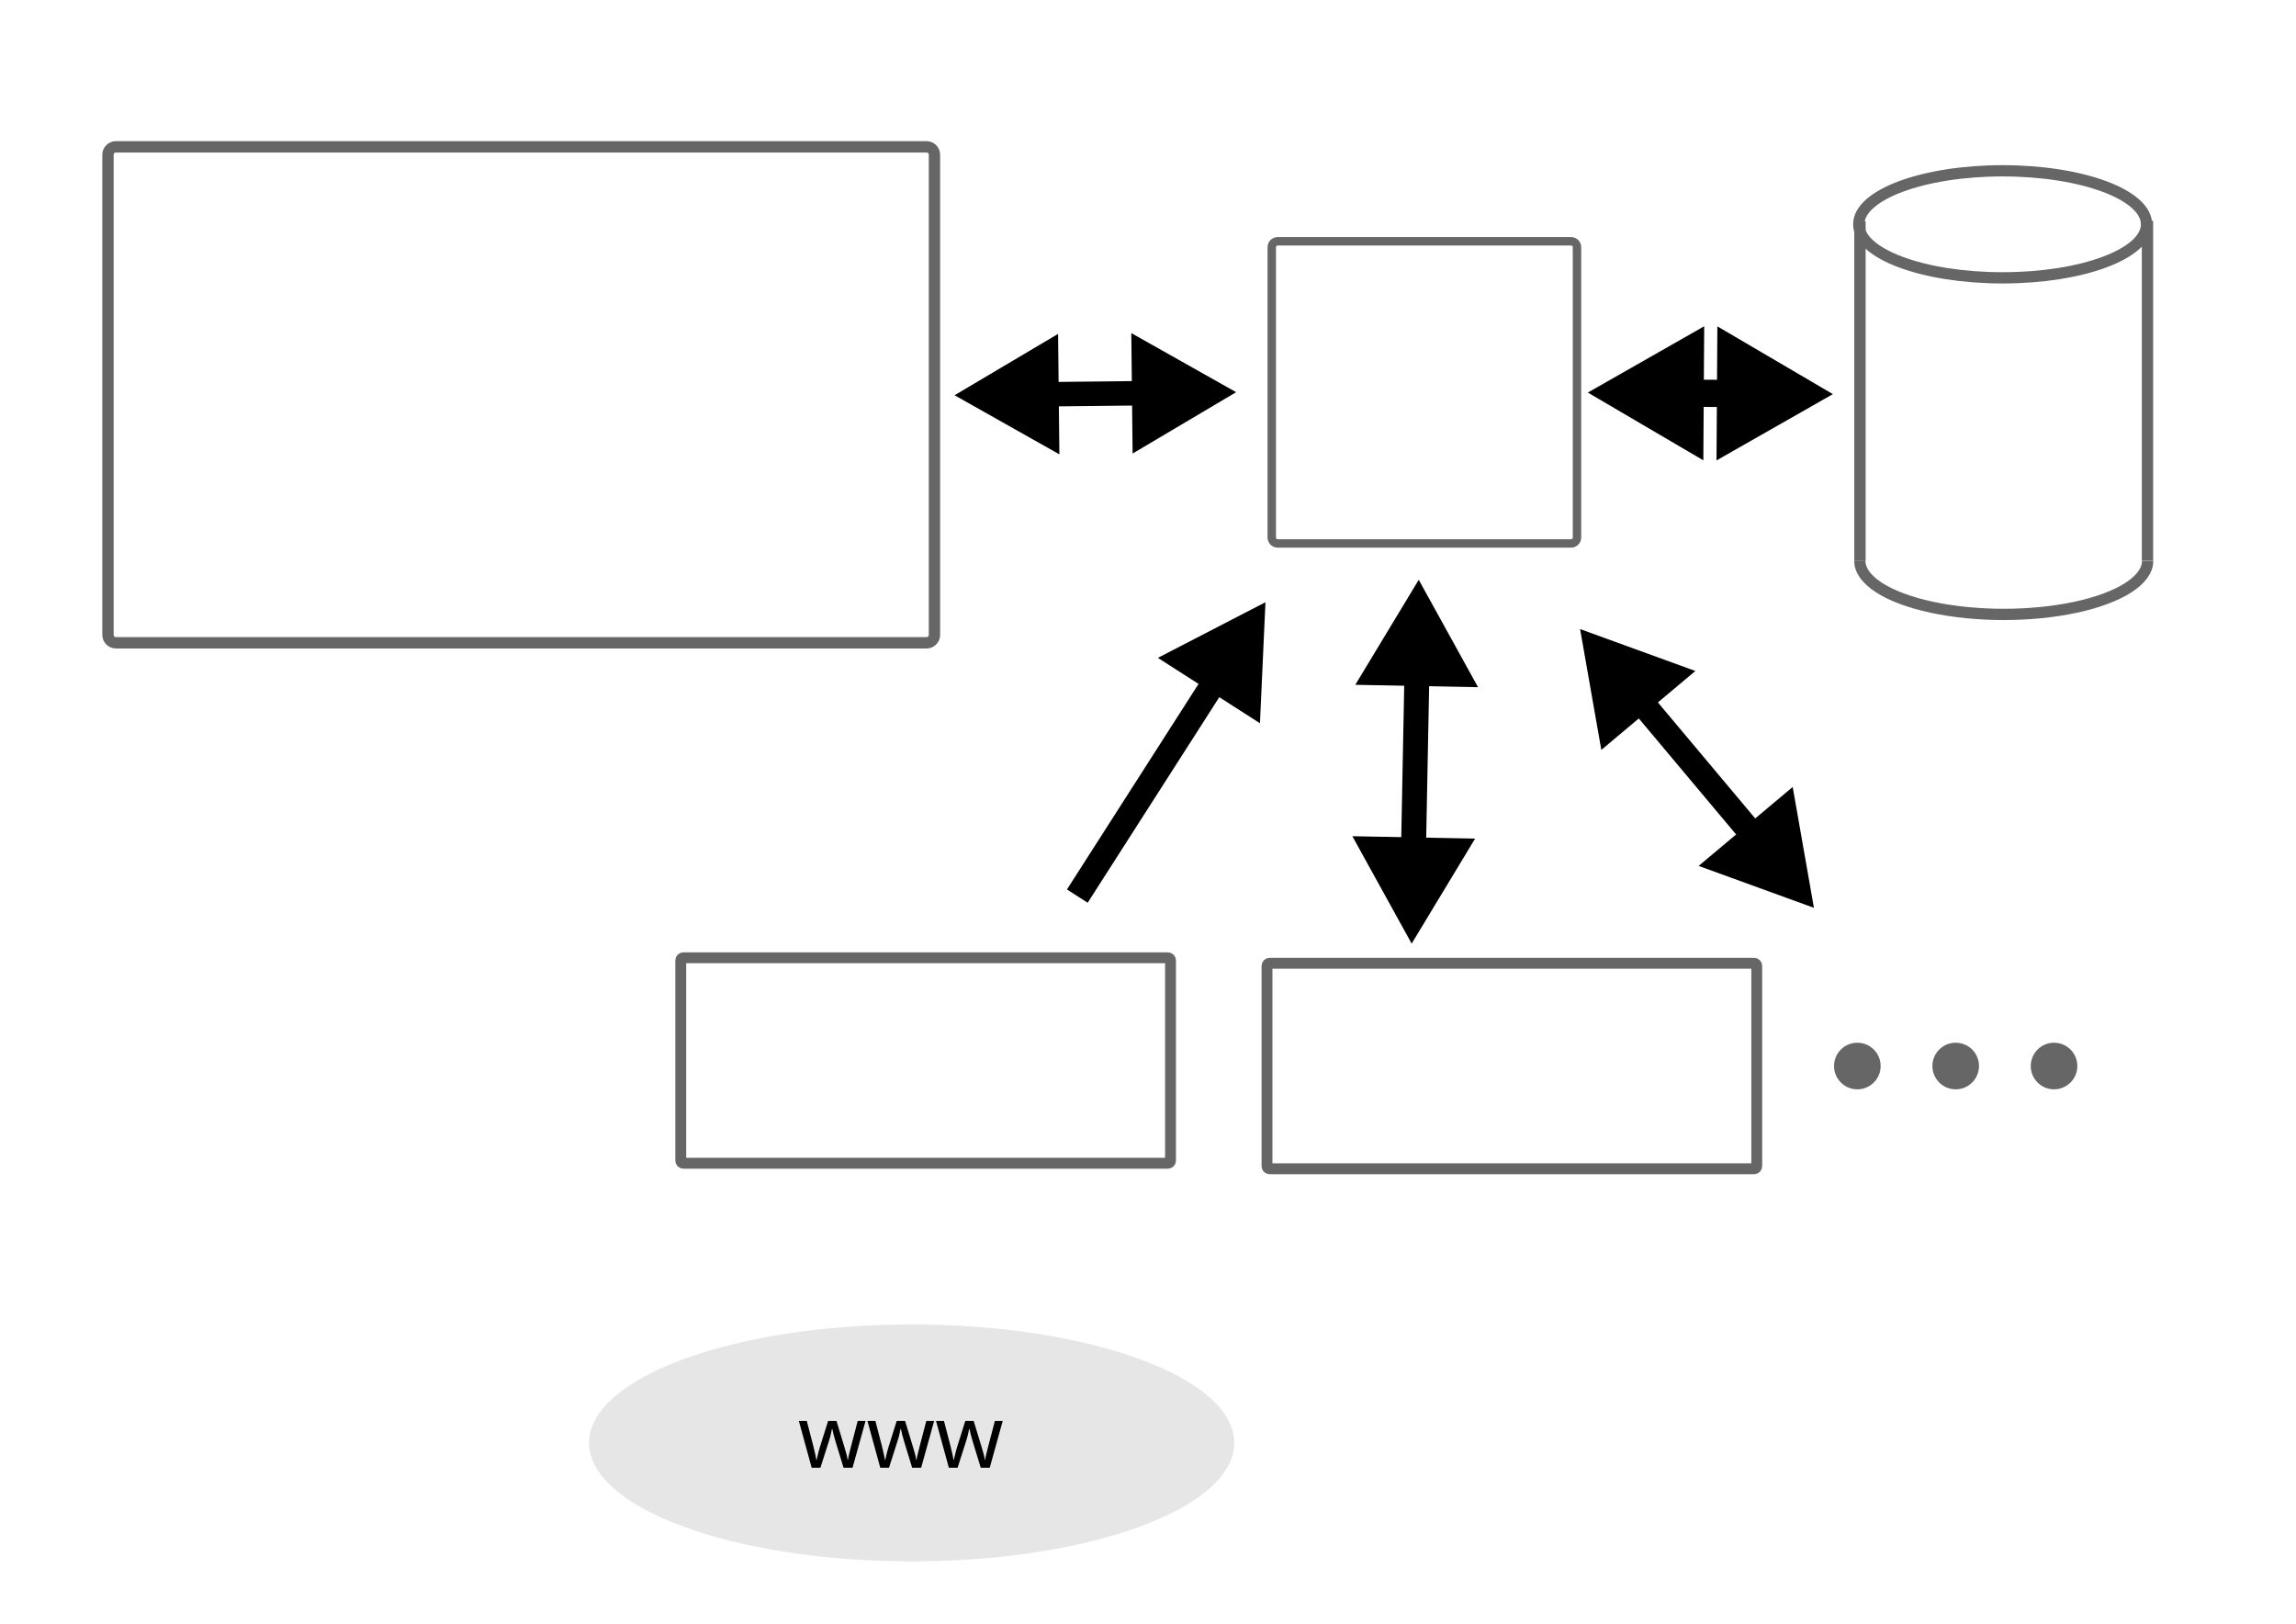
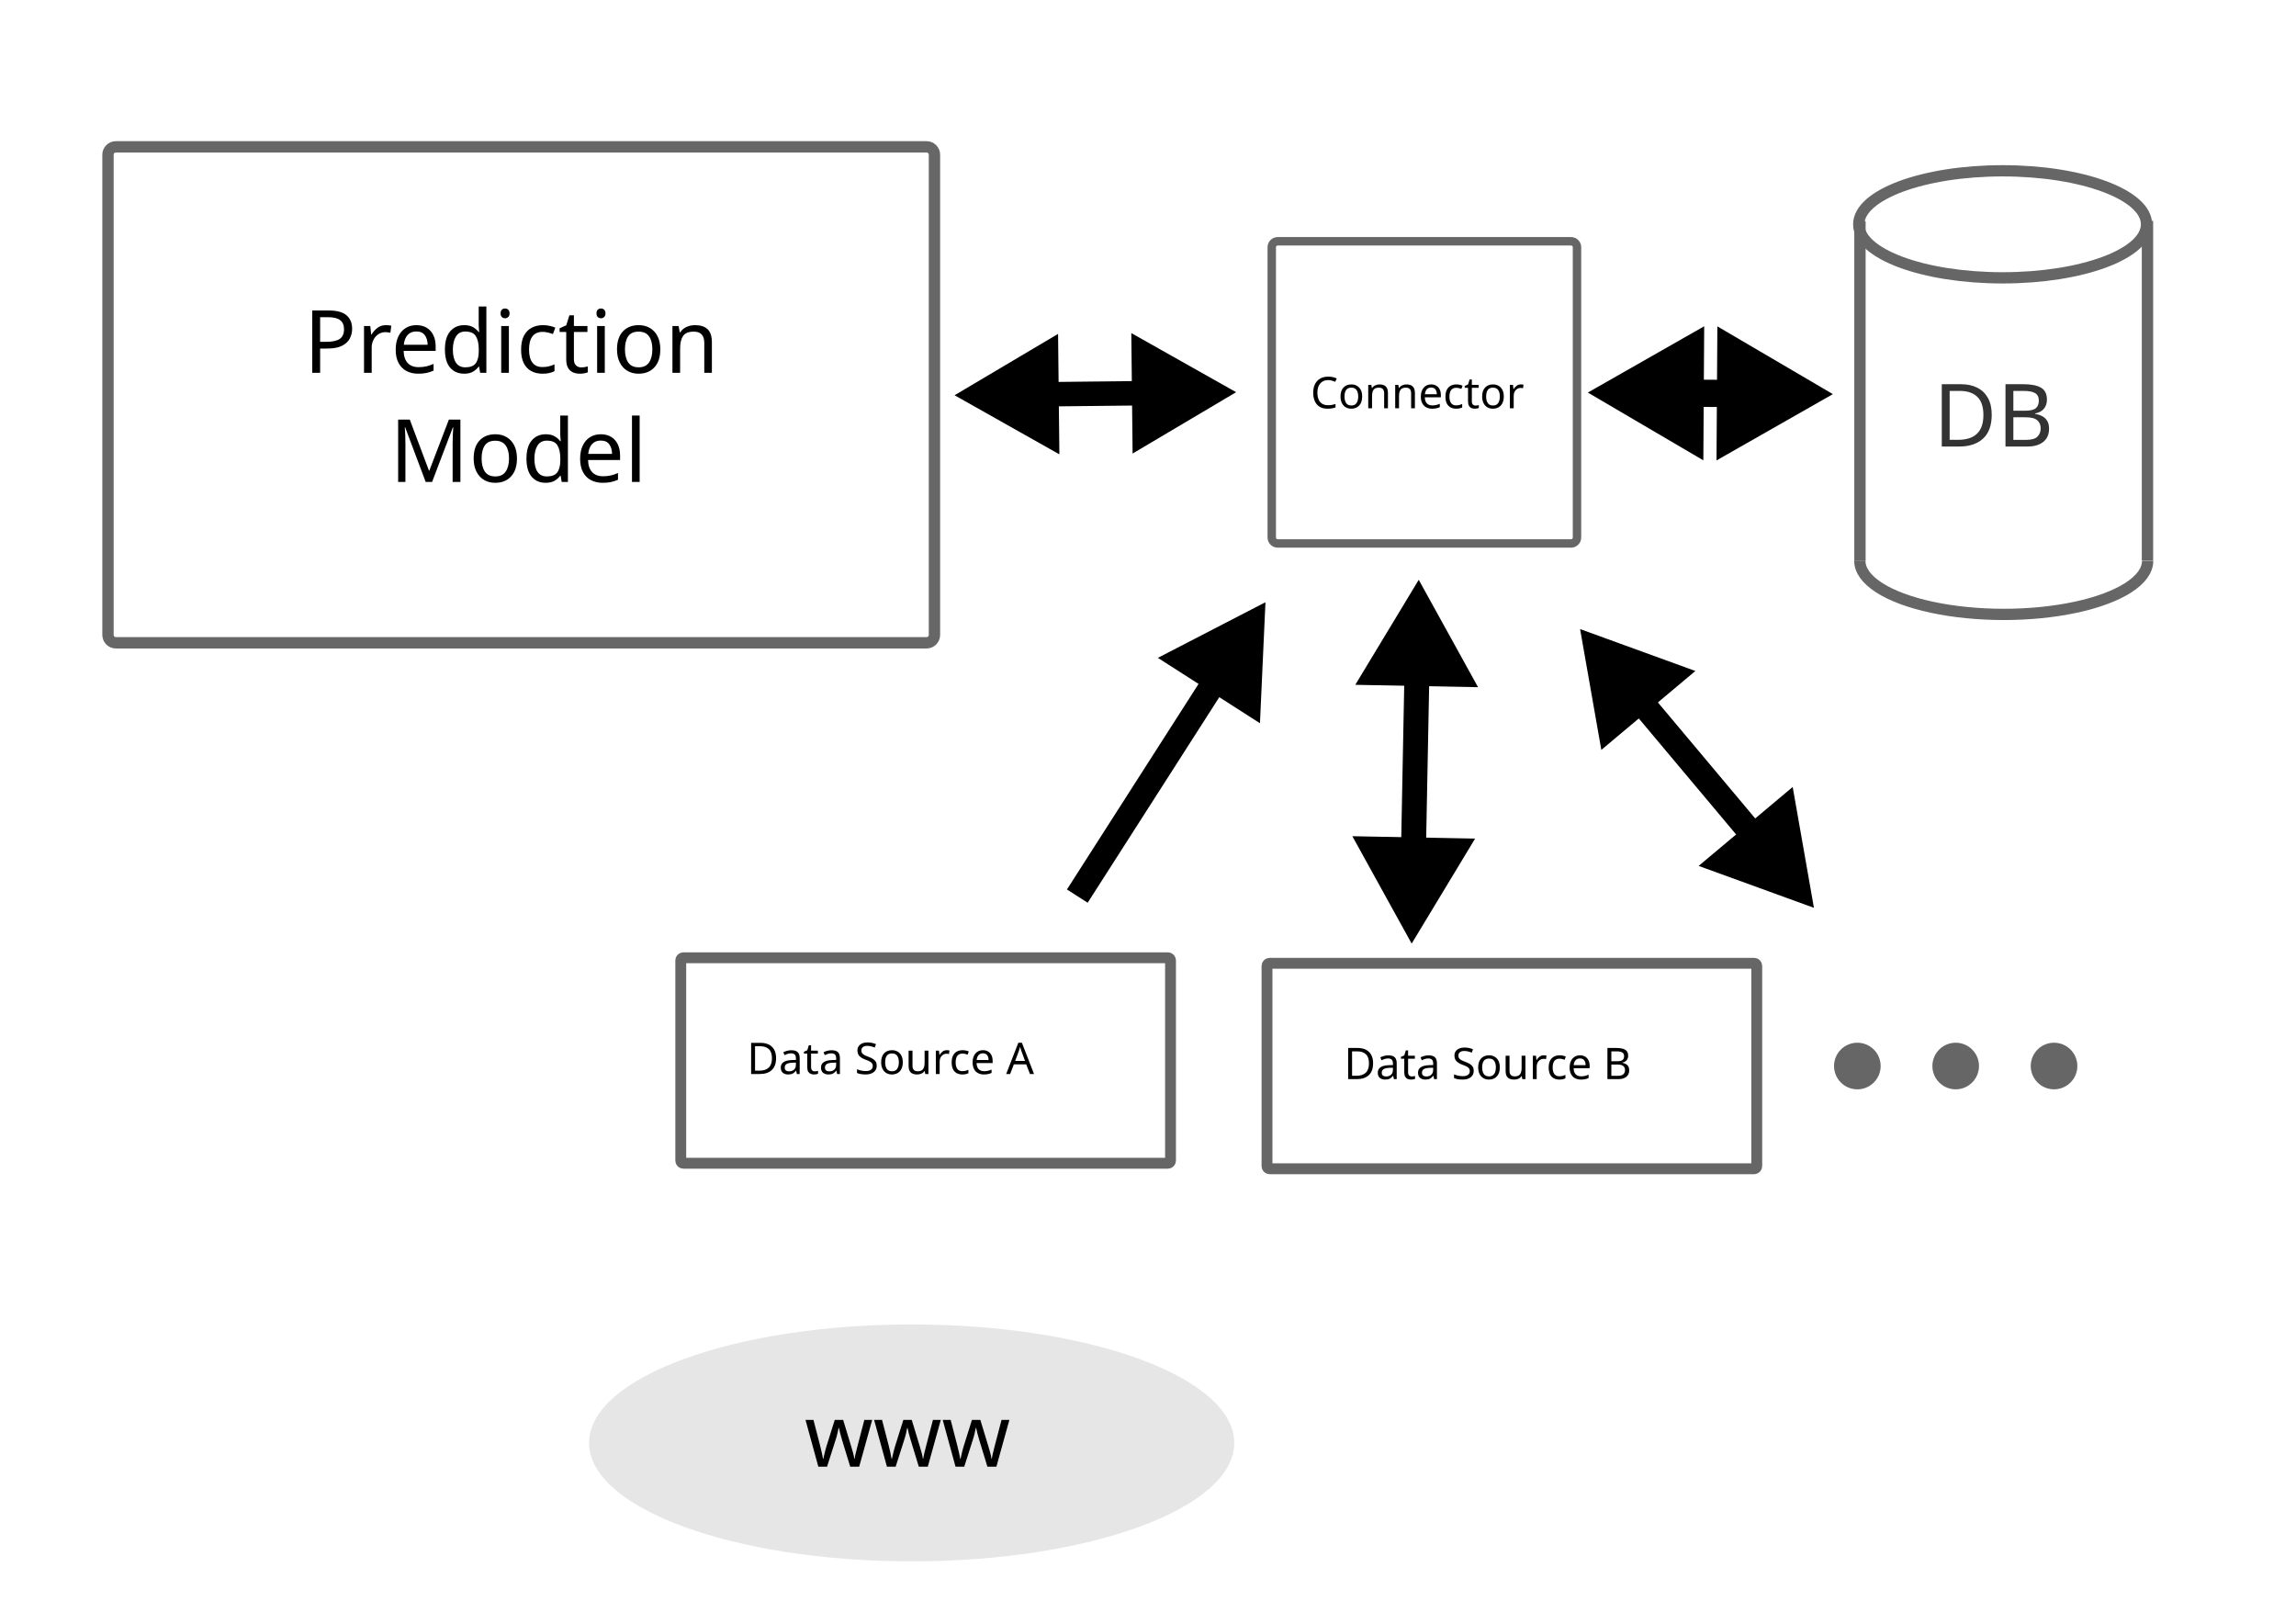
<svg xmlns="http://www.w3.org/2000/svg" width="297mm" height="210mm" viewBox="0 0 1052.362 744.094" id="svg2" version="1.1">
  <defs id="defs4">
    <marker orient="auto" refY="0.0" refX="0.0" id="TriangleInM" style="overflow:visible">
      <path id="path4506" d="M 5.77,0.0 L -2.88,5.0 L -2.88,-5.0 L 5.77,0.0 z " style="fill-rule:evenodd;stroke:#000000;stroke-width:1pt;stroke-opacity:1;fill:#000000;fill-opacity:1" transform="scale(-0.4)" />
    </marker>
    <marker orient="auto" refY="0.0" refX="0.0" id="TriangleInS" style="overflow:visible">
      <path id="path4509" d="M 5.77,0.0 L -2.88,5.0 L -2.88,-5.0 L 5.77,0.0 z " style="fill-rule:evenodd;stroke:#000000;stroke-width:1pt;stroke-opacity:1;fill:#000000;fill-opacity:1" transform="scale(-0.2)" />
    </marker>
    <marker orient="auto" refY="0.0" refX="0.0" id="marker7600" style="overflow:visible">
      <path id="path7602" style="fill-rule:evenodd;stroke-width:0.625;stroke-linejoin:round;stroke:#000000;stroke-opacity:1;fill:#000000;fill-opacity:1" d="M 8.719,4.034 L -2.207,0.016 L 8.719,-4.002 C 6.973,-1.63 6.983,1.616 8.719,4.034 z " transform="scale(0.3) translate(-2.3,0)" />
    </marker>
    <marker orient="auto" refY="0.0" refX="0.0" id="TriangleOutM" style="overflow:visible">
      <path id="path4515" d="M 5.77,0.0 L -2.88,5.0 L -2.88,-5.0 L 5.77,0.0 z " style="fill-rule:evenodd;stroke:#000000;stroke-width:1pt;stroke-opacity:1;fill:#000000;fill-opacity:1" transform="scale(0.4)" />
    </marker>
    <marker orient="auto" refY="0.0" refX="0.0" id="Arrow2Sstart" style="overflow:visible">
      <path id="path4400" style="fill-rule:evenodd;stroke-width:0.625;stroke-linejoin:round;stroke:#999999;stroke-opacity:1;fill:#999999;fill-opacity:1" d="M 8.719,4.034 L -2.207,0.016 L 8.719,-4.002 C 6.973,-1.63 6.983,1.616 8.719,4.034 z " transform="scale(0.3) translate(-2.3,0)" />
    </marker>
    <marker orient="auto" refY="0.0" refX="0.0" id="Arrow1Send" style="overflow:visible;">
      <path id="path4385" d="M 0.0,0.0 L 5.0,-5.0 L -12.5,0.0 L 5.0,5.0 L 0.0,0.0 z " style="fill-rule:evenodd;stroke:#999999;stroke-width:1pt;stroke-opacity:1;fill:#999999;fill-opacity:1" transform="scale(0.2) rotate(180) translate(6,0)" />
    </marker>
    <marker orient="auto" refY="0.0" refX="0.0" id="Arrow1Lstart" style="overflow:visible">
      <path id="path4370" d="M 0.0,0.0 L 5.0,-5.0 L -12.5,0.0 L 5.0,5.0 L 0.0,0.0 z " style="fill-rule:evenodd;stroke:#000000;stroke-width:1pt;stroke-opacity:1;fill:#000000;fill-opacity:1" transform="scale(0.8) translate(12.5,0)" />
    </marker>
    <marker orient="auto" refY="0.0" refX="0.0" id="Arrow2Lend" style="overflow:visible;">
      <path id="path4391" style="fill-rule:evenodd;stroke-width:0.625;stroke-linejoin:round;stroke:#000000;stroke-opacity:1;fill:#000000;fill-opacity:1" d="M 8.719,4.034 L -2.207,0.016 L 8.719,-4.002 C 6.973,-1.63 6.983,1.616 8.719,4.034 z " transform="scale(1.1) rotate(180) translate(1,0)" />
    </marker>
    <marker orient="auto" refY="0" refX="0" id="Arrow2Sstart-6" style="overflow:visible">
      <path id="path4400-0" style="fill:#999999;fill-opacity:1;fill-rule:evenodd;stroke:#999999;stroke-width:0.625;stroke-linejoin:round;stroke-opacity:1" d="M 8.719,4.034 -2.207,0.016 8.719,-4.002 c -1.745,2.372 -1.735,5.617 -6e-7,8.035 z" transform="matrix(0.3,0,0,0.3,-0.69,0)" />
    </marker>
    <marker orient="auto" refY="0" refX="0" id="Arrow1Send-4" style="overflow:visible">
      <path id="path4385-1" d="M 0,0 5,-5 -12.5,0 5,5 0,0 Z" style="fill:#999999;fill-opacity:1;fill-rule:evenodd;stroke:#999999;stroke-width:1pt;stroke-opacity:1" transform="matrix(-0.2,0,0,-0.2,-1.2,0)" />
    </marker>
    <marker orient="auto" refY="0" refX="0" id="TriangleInM-8" style="overflow:visible">
      <path id="path4506-7" d="m 5.77,0 -8.65,5 0,-10 8.65,5 z" style="fill:#000000;fill-opacity:1;fill-rule:evenodd;stroke:#000000;stroke-width:1pt;stroke-opacity:1" transform="scale(-0.4,-0.4)" />
    </marker>
    <marker orient="auto" refY="0" refX="0" id="TriangleOutM-0" style="overflow:visible">
      <path id="path4515-8" d="m 5.77,0 -8.65,5 0,-10 8.65,5 z" style="fill:#000000;fill-opacity:1;fill-rule:evenodd;stroke:#000000;stroke-width:1pt;stroke-opacity:1" transform="scale(0.4,0.4)" />
    </marker>
    <marker orient="auto" refY="0" refX="0" id="TriangleInM-4" style="overflow:visible">
      <path id="path4506-79" d="m 5.77,0 -8.65,5 0,-10 8.65,5 z" style="fill:#000000;fill-opacity:1;fill-rule:evenodd;stroke:#000000;stroke-width:1pt;stroke-opacity:1" transform="scale(-0.4,-0.4)" />
    </marker>
    <marker orient="auto" refY="0" refX="0" id="TriangleOutM-3" style="overflow:visible">
      <path id="path4515-9" d="m 5.77,0 -8.65,5 0,-10 8.65,5 z" style="fill:#000000;fill-opacity:1;fill-rule:evenodd;stroke:#000000;stroke-width:1pt;stroke-opacity:1" transform="scale(0.4,0.4)" />
    </marker>
    <marker orient="auto" refY="0" refX="0" id="TriangleInM-3" style="overflow:visible">
      <path id="path4506-0" d="m 5.77,0 -8.65,5 0,-10 8.65,5 z" style="fill:#000000;fill-opacity:1;fill-rule:evenodd;stroke:#000000;stroke-width:1pt;stroke-opacity:1" transform="scale(-0.4,-0.4)" />
    </marker>
    <marker orient="auto" refY="0" refX="0" id="TriangleOutM-1" style="overflow:visible">
      <path id="path4515-7" d="m 5.77,0 -8.65,5 0,-10 8.65,5 z" style="fill:#000000;fill-opacity:1;fill-rule:evenodd;stroke:#000000;stroke-width:1pt;stroke-opacity:1" transform="scale(0.4,0.4)" />
    </marker>
    <marker orient="auto" refY="0" refX="0" id="TriangleInM-3-1" style="overflow:visible">
      <path id="path4506-0-5" d="m 5.77,0 -8.65,5 0,-10 8.65,5 z" style="fill:#000000;fill-opacity:1;fill-rule:evenodd;stroke:#000000;stroke-width:1pt;stroke-opacity:1" transform="scale(-0.4,-0.4)" />
    </marker>
    <marker orient="auto" refY="0" refX="0" id="TriangleOutM-1-4" style="overflow:visible">
      <path id="path4515-7-9" d="m 5.77,0 -8.65,5 0,-10 8.65,5 z" style="fill:#000000;fill-opacity:1;fill-rule:evenodd;stroke:#000000;stroke-width:1pt;stroke-opacity:1" transform="scale(0.4,0.4)" />
    </marker>
    <marker orient="auto" refY="0" refX="0" id="TriangleInM-7" style="overflow:visible">
      <path id="path4506-4" d="m 5.77,0 -8.65,5 0,-10 8.65,5 z" style="fill:#000000;fill-opacity:1;fill-rule:evenodd;stroke:#000000;stroke-width:1pt;stroke-opacity:1" transform="scale(-0.4,-0.4)" />
    </marker>
    <marker orient="auto" refY="0" refX="0" id="TriangleInM-7-5" style="overflow:visible">
      <path id="path4506-4-9" d="m 5.77,0 -8.65,5 0,-10 8.65,5 z" style="fill:#000000;fill-opacity:1;fill-rule:evenodd;stroke:#000000;stroke-width:1pt;stroke-opacity:1" transform="scale(-0.4,-0.4)" />
    </marker>
    <marker orient="auto" refY="0" refX="0" id="TriangleInM-70" style="overflow:visible">
      <path id="path4506-8" d="m 5.77,0 -8.65,5 0,-10 8.65,5 z" style="fill:#000000;fill-opacity:1;fill-rule:evenodd;stroke:#000000;stroke-width:1pt;stroke-opacity:1" transform="scale(-0.4,-0.4)" />
    </marker>
    <marker orient="auto" refY="0" refX="0" id="TriangleOutM-19" style="overflow:visible">
      <path id="path4515-97" d="m 5.77,0 -8.65,5 0,-10 8.65,5 z" style="fill:#000000;fill-opacity:1;fill-rule:evenodd;stroke:#000000;stroke-width:1pt;stroke-opacity:1" transform="scale(0.4,0.4)" />
    </marker>
  </defs>
  <g id="layer1" transform="translate(0,-308.2677)">
-     <flowRoot xml:space="preserve" id="flowRoot4157" style="font-style:normal;font-weight:normal;font-size:40px;line-height:125%;font-family:sans-serif;letter-spacing:0px;word-spacing:0px;fill:#000000;fill-opacity:1;stroke:none;stroke-width:1px;stroke-linecap:butt;stroke-linejoin:miter;stroke-opacity:1" transform="matrix(0.7810751,0,0,0.8249322,51.71612,284.1494)">
-       <flowRegion id="flowRegion4159">
-         <rect id="rect4161" width="252.538" height="97.985" x="113.137" y="198.612" />
-       </flowRegion>
-       <flowPara id="flowPara4163" style="text-align:center;text-anchor:middle">Prediction</flowPara>
-       <flowPara id="flowPara4165" style="text-align:center;text-anchor:middle">Model</flowPara>
-     </flowRoot>
    <g id="g4258">
      <ellipse ry="24.526" rx="65.954" cy="411.064" cx="917.901" id="path4201" style="opacity:1;fill:none;fill-opacity:1;fill-rule:evenodd;stroke:#666666;stroke-width:5.162;stroke-linecap:round;stroke-linejoin:miter;stroke-miterlimit:4;stroke-dasharray:none;stroke-dashoffset:0;stroke-opacity:1" />
      <path d="m 984.36,565.306 a 65.954,24.526 0 0 1 -32.977,21.24 65.954,24.526 0 0 1 -65.954,0 65.954,24.526 0 0 1 -32.977,-21.24" id="path4201-6" style="opacity:1;fill:none;fill-opacity:1;fill-rule:evenodd;stroke:#666666;stroke-width:5.162;stroke-linecap:butt;stroke-linejoin:miter;stroke-miterlimit:4;stroke-dasharray:none;stroke-dashoffset:0;stroke-opacity:1" />
      <path id="path4218" d="m 852.502,409.631 0,155.714" style="opacity:1;fill:none;fill-rule:evenodd;stroke:#666666;stroke-width:5.2;stroke-linecap:butt;stroke-linejoin:miter;stroke-miterlimit:4;stroke-dasharray:none;stroke-opacity:1" />
      <path id="path4218-2" d="m 984.286,409.505 0,155.714" style="opacity:1;fill:none;fill-rule:evenodd;stroke:#666666;stroke-width:5.2;stroke-linecap:butt;stroke-linejoin:miter;stroke-miterlimit:4;stroke-dasharray:none;stroke-opacity:1" />
    </g>
-     <flowRoot xml:space="preserve" id="flowRoot4240" style="font-style:normal;font-weight:normal;font-size:40px;line-height:125%;font-family:sans-serif;letter-spacing:0px;word-spacing:0px;fill:#333333;fill-opacity:1;stroke:none;stroke-width:1px;stroke-linecap:butt;stroke-linejoin:miter;stroke-opacity:1" transform="translate(6.132705,307.5027)">
-       <flowRegion id="flowRegion4242">
-         <rect id="rect4244" width="84.286" height="80" x="880" y="165.523" style="fill:#333333" />
-       </flowRegion>
-       <flowPara id="flowPara4246">DB</flowPara>
-     </flowRoot>
+     <text xml:space="preserve" style="font-style:normal;font-weight:normal;font-size:40px;line-height:125%;font-family:sans-serif;letter-spacing:0px;word-spacing:0px;fill:#333333;fill-opacity:1;stroke:none;stroke-width:1px;stroke-linecap:butt;stroke-linejoin:miter;stroke-opacity:1" x="886.133" y="512.896" id="text4374">
+       <tspan x="886.133" y="512.896" id="tspan4376">
+         <tspan x="886.133" y="512.896" id="tspan4378">DB</tspan>
+       </tspan>
+     </text>
    <rect style="opacity:1;fill:none;fill-opacity:1;fill-rule:evenodd;stroke:#666666;stroke-width:3.868;stroke-linecap:butt;stroke-linejoin:miter;stroke-miterlimit:4;stroke-dasharray:none;stroke-dashoffset:0;stroke-opacity:1" id="rect4248" width="139.904" height="138.475" x="582.905" y="418.839" ry="2.729" />
-     <flowRoot xml:space="preserve" id="flowRoot4250" style="font-style:normal;font-weight:normal;font-size:40px;line-height:125%;font-family:sans-serif;letter-spacing:0px;word-spacing:0px;fill:#000000;fill-opacity:1;stroke:none;stroke-width:1px;stroke-linecap:butt;stroke-linejoin:miter;stroke-opacity:1" transform="translate(-1.458252,317.7557)">
-       <flowRegion id="flowRegion4252">
-         <rect id="rect4254" width="222.857" height="54.286" x="602.143" y="157.666" />
-       </flowRegion>
-       <flowPara id="flowPara4256" style="font-size:20px">Connector</flowPara>
-     </flowRoot>
+     <text xml:space="preserve" style="font-style:normal;font-weight:normal;font-size:40px;line-height:125%;font-family:sans-serif;letter-spacing:0px;word-spacing:0px;fill:#000000;fill-opacity:1;stroke:none;stroke-width:1px;stroke-linecap:butt;stroke-linejoin:miter;stroke-opacity:1" x="600.684" y="495.357" id="text4368">
+       <tspan x="600.684" y="495.357" id="tspan4370">
+         <tspan x="600.684" y="495.357" style="font-size:20px" id="tspan4372">Connector</tspan>
+       </tspan>
+     </text>
    <rect style="opacity:1;fill:none;fill-opacity:1;fill-rule:evenodd;stroke:#666666;stroke-width:4.979;stroke-linecap:butt;stroke-linejoin:miter;stroke-miterlimit:4;stroke-dasharray:none;stroke-dashoffset:0;stroke-opacity:1" id="rect4264" width="224.475" height="94.166" x="312.026" y="747.185" ry="1.222" />
    <rect style="opacity:1;fill:none;fill-opacity:1;fill-rule:evenodd;stroke:#666666;stroke-width:4.979;stroke-linecap:butt;stroke-linejoin:miter;stroke-miterlimit:4;stroke-dasharray:none;stroke-dashoffset:0;stroke-opacity:1" id="rect4264-5" width="224.475" height="94.166" x="580.727" y="749.711" ry="1.222" />
-     <flowRoot xml:space="preserve" id="flowRoot4296" style="font-style:normal;font-weight:normal;font-size:40px;line-height:125%;font-family:sans-serif;letter-spacing:0px;word-spacing:0px;fill:#000000;fill-opacity:1;stroke:none;stroke-width:1px;stroke-linecap:butt;stroke-linejoin:miter;stroke-opacity:1" transform="translate(165.1958,344.2866)">
-       <flowRegion id="flowRegion4298">
-         <rect id="rect4300" width="336.429" height="48.571" x="177.143" y="436.237" />
-       </flowRegion>
-       <flowPara id="flowPara4302" style="font-size:20px">Data Source A</flowPara>
-     </flowRoot>
-     <flowRoot xml:space="preserve" id="flowRoot4296-2" style="font-style:normal;font-weight:normal;font-size:40px;line-height:125%;font-family:sans-serif;letter-spacing:0px;word-spacing:0px;fill:#000000;fill-opacity:1;stroke:none;stroke-width:1px;stroke-linecap:butt;stroke-linejoin:miter;stroke-opacity:1" transform="translate(438.8381,346.6309)">
-       <flowRegion id="flowRegion4298-6">
-         <rect id="rect4300-5" width="336.429" height="48.571" x="177.143" y="436.237" />
-       </flowRegion>
-       <flowPara id="flowPara4302-8" style="font-size:20px">Data Source B</flowPara>
-     </flowRoot>
-     <rect style="opacity:1;fill:none;fill-opacity:1;fill-rule:evenodd;stroke:#666666;stroke-width:5.2;stroke-linecap:butt;stroke-linejoin:miter;stroke-miterlimit:4;stroke-dasharray:none;stroke-dashoffset:0;stroke-opacity:1" id="rect4328" width="378.807" height="227.284" x="49.497" y="375.56" ry="3.605" />
+     <text xml:space="preserve" style="font-style:normal;font-weight:normal;font-size:40px;line-height:125%;font-family:sans-serif;letter-spacing:0px;word-spacing:0px;fill:#000000;fill-opacity:1;stroke:none;stroke-width:1px;stroke-linecap:butt;stroke-linejoin:miter;stroke-opacity:1" x="342.338" y="800.46" id="text4386">
+       <tspan x="342.338" y="800.46" id="tspan4388">
+         <tspan x="342.338" y="800.46" style="font-size:20px" id="tspan4390">Data Source A</tspan>
+       </tspan>
+     </text>
+     <text xml:space="preserve" style="font-style:normal;font-weight:normal;font-size:40px;line-height:125%;font-family:sans-serif;letter-spacing:0px;word-spacing:0px;fill:#000000;fill-opacity:1;stroke:none;stroke-width:1px;stroke-linecap:butt;stroke-linejoin:miter;stroke-opacity:1" x="615.981" y="802.804" id="text4380">
+       <tspan x="615.981" y="802.804" id="tspan4382">
+         <tspan x="615.981" y="802.804" style="font-size:20px" id="tspan4384">Data Source B</tspan>
+       </tspan>
+     </text>
+     <rect style="opacity:0.995;fill:none;fill-opacity:1;fill-rule:evenodd;stroke:#666666;stroke-width:5.2;stroke-linecap:butt;stroke-linejoin:miter;stroke-miterlimit:4;stroke-dasharray:none;stroke-dashoffset:0;stroke-opacity:1" id="rect4328" width="378.807" height="227.284" x="49.497" y="375.56" ry="3.605" />
    <circle style="opacity:1;fill:#666666;fill-opacity:1;fill-rule:evenodd;stroke:#666666;stroke-width:5.2;stroke-linecap:butt;stroke-linejoin:miter;stroke-miterlimit:4;stroke-dasharray:none;stroke-dashoffset:0;stroke-opacity:1" id="path4330" cx="851.306" cy="796.794" r="8.081" />
    <circle style="opacity:1;fill:#666666;fill-opacity:1;fill-rule:evenodd;stroke:#666666;stroke-width:5.2;stroke-linecap:butt;stroke-linejoin:miter;stroke-miterlimit:4;stroke-dasharray:none;stroke-dashoffset:0;stroke-opacity:1" id="path4330-7" cx="896.384" cy="796.794" r="8.081" />
    <circle style="opacity:1;fill:#666666;fill-opacity:1;fill-rule:evenodd;stroke:#666666;stroke-width:5.2;stroke-linecap:butt;stroke-linejoin:miter;stroke-miterlimit:4;stroke-dasharray:none;stroke-dashoffset:0;stroke-opacity:1" id="path4330-7-9" cx="941.462" cy="796.794" r="8.081" />
    <ellipse style="opacity:1;fill:#e6e6e6;fill-opacity:1;fill-rule:evenodd;stroke:#999999;stroke-width:0;stroke-linecap:butt;stroke-linejoin:miter;stroke-miterlimit:4;stroke-dasharray:none;stroke-dashoffset:0;stroke-opacity:1" id="path7478" cx="417.857" cy="969.505" rx="147.857" ry="54.286" />
    <flowRoot xml:space="preserve" id="flowRoot7492" style="font-style:normal;font-weight:normal;font-size:40px;line-height:125%;font-family:sans-serif;letter-spacing:0px;word-spacing:0px;fill:#000000;fill-opacity:1;stroke:none;stroke-width:1px;stroke-linecap:butt;stroke-linejoin:miter;stroke-opacity:1" transform="translate(0,308.2677)">
      <flowRegion id="flowRegion7494">
        <rect id="rect7496" width="219.286" height="42.143" x="340" y="641.237" />
      </flowRegion>
      <flowPara id="flowPara7498">www</flowPara>
    </flowRoot>
-     <text xml:space="preserve" style="font-style:normal;font-weight:normal;font-size:40px;line-height:125%;font-family:sans-serif;letter-spacing:0px;word-spacing:0px;fill:#000000;fill-opacity:1;stroke:none;stroke-width:1px;stroke-linecap:butt;stroke-linejoin:miter;stroke-opacity:1" x="365.714" y="980.934" id="text7500">
-       <tspan id="tspan7502" x="365.714" y="980.934">www</tspan>
+     <text xml:space="preserve" style="font-style:normal;font-weight:normal;font-size:40px;line-height:125%;font-family:sans-serif;letter-spacing:0px;word-spacing:0px;fill:#000000;fill-opacity:1;stroke:none;stroke-width:1px;stroke-linecap:butt;stroke-linejoin:miter;stroke-opacity:1" x="368.765" y="980.443" id="text7500">
+       <tspan id="tspan7502" x="368.765" y="980.443">www</tspan>
    </text>
    <path style="fill:none;fill-rule:evenodd;stroke:#000000;stroke-width:11.428;stroke-linecap:butt;stroke-linejoin:miter;stroke-miterlimit:4;stroke-dasharray:none;stroke-opacity:1;marker-start:url(#TriangleInM);marker-end:url(#TriangleOutM)" d="m 649.641,606.432 -1.978,101.8" id="path7540" />
    <path style="fill:none;fill-rule:evenodd;stroke:#000000;stroke-width:1px;stroke-linecap:butt;stroke-linejoin:miter;stroke-opacity:1" d="m 650.714,721.648 -7.143,-5.714" id="path8376" />
    <path style="fill:none;fill-rule:evenodd;stroke:#000000;stroke-width:12.476;stroke-linecap:butt;stroke-linejoin:miter;stroke-miterlimit:4;stroke-dasharray:none;stroke-opacity:1;marker-start:url(#TriangleInM-8);marker-end:url(#TriangleOutM-0)" d="m 804.65,488.658 -41.433,-0.265" id="path7540-2" />
    <path style="fill:none;fill-rule:evenodd;stroke:#000000;stroke-width:11.209;stroke-linecap:butt;stroke-linejoin:miter;stroke-miterlimit:4;stroke-dasharray:none;stroke-opacity:1;marker-start:url(#TriangleInM-3);marker-end:url(#TriangleOutM-1)" d="m 534.729,488.342 -65.366,0.71" id="path7540-9" />
    <path style="fill:none;fill-rule:evenodd;stroke:#000000;stroke-width:11.283;stroke-linecap:butt;stroke-linejoin:miter;stroke-miterlimit:4;stroke-dasharray:none;stroke-opacity:1;marker-start:url(#TriangleInM-7)" d="M 562.732,611.243 493.779,718.922" id="path7540-94" />
    <path style="fill:none;fill-rule:evenodd;stroke:#000000;stroke-width:11.428;stroke-linecap:butt;stroke-linejoin:miter;stroke-miterlimit:4;stroke-dasharray:none;stroke-opacity:1;marker-start:url(#TriangleInM-70);marker-end:url(#TriangleOutM-19)" d="m 745.094,621.423 65.446,78" id="path7540-5" />
+     <text xml:space="preserve" style="font-style:normal;font-weight:normal;font-size:40px;line-height:125%;font-family:sans-serif;letter-spacing:0px;word-spacing:0px;fill:#000000;fill-opacity:1;stroke:none;stroke-width:1px;stroke-linecap:butt;stroke-linejoin:miter;stroke-opacity:1" x="234.975" y="479.114" id="text4521">
+       <tspan x="139.243" y="479.114" id="tspan4523" style="text-align:start;text-anchor:start">
+         <tspan x="139.243" y="479.114" style="text-align:start;text-anchor:start" id="tspan4525" dx="0 0 0 0 0 0 0 0 0 0 0">Prediction</tspan>
+       </tspan>
+       <tspan x="178.618" y="529.114" id="tspan4529" style="text-align:start;text-anchor:start">
+         <tspan x="178.618" y="529.114" style="text-align:start;text-anchor:start" id="tspan4531">Model</tspan>
+       </tspan>
+     </text>
  </g>
</svg>
